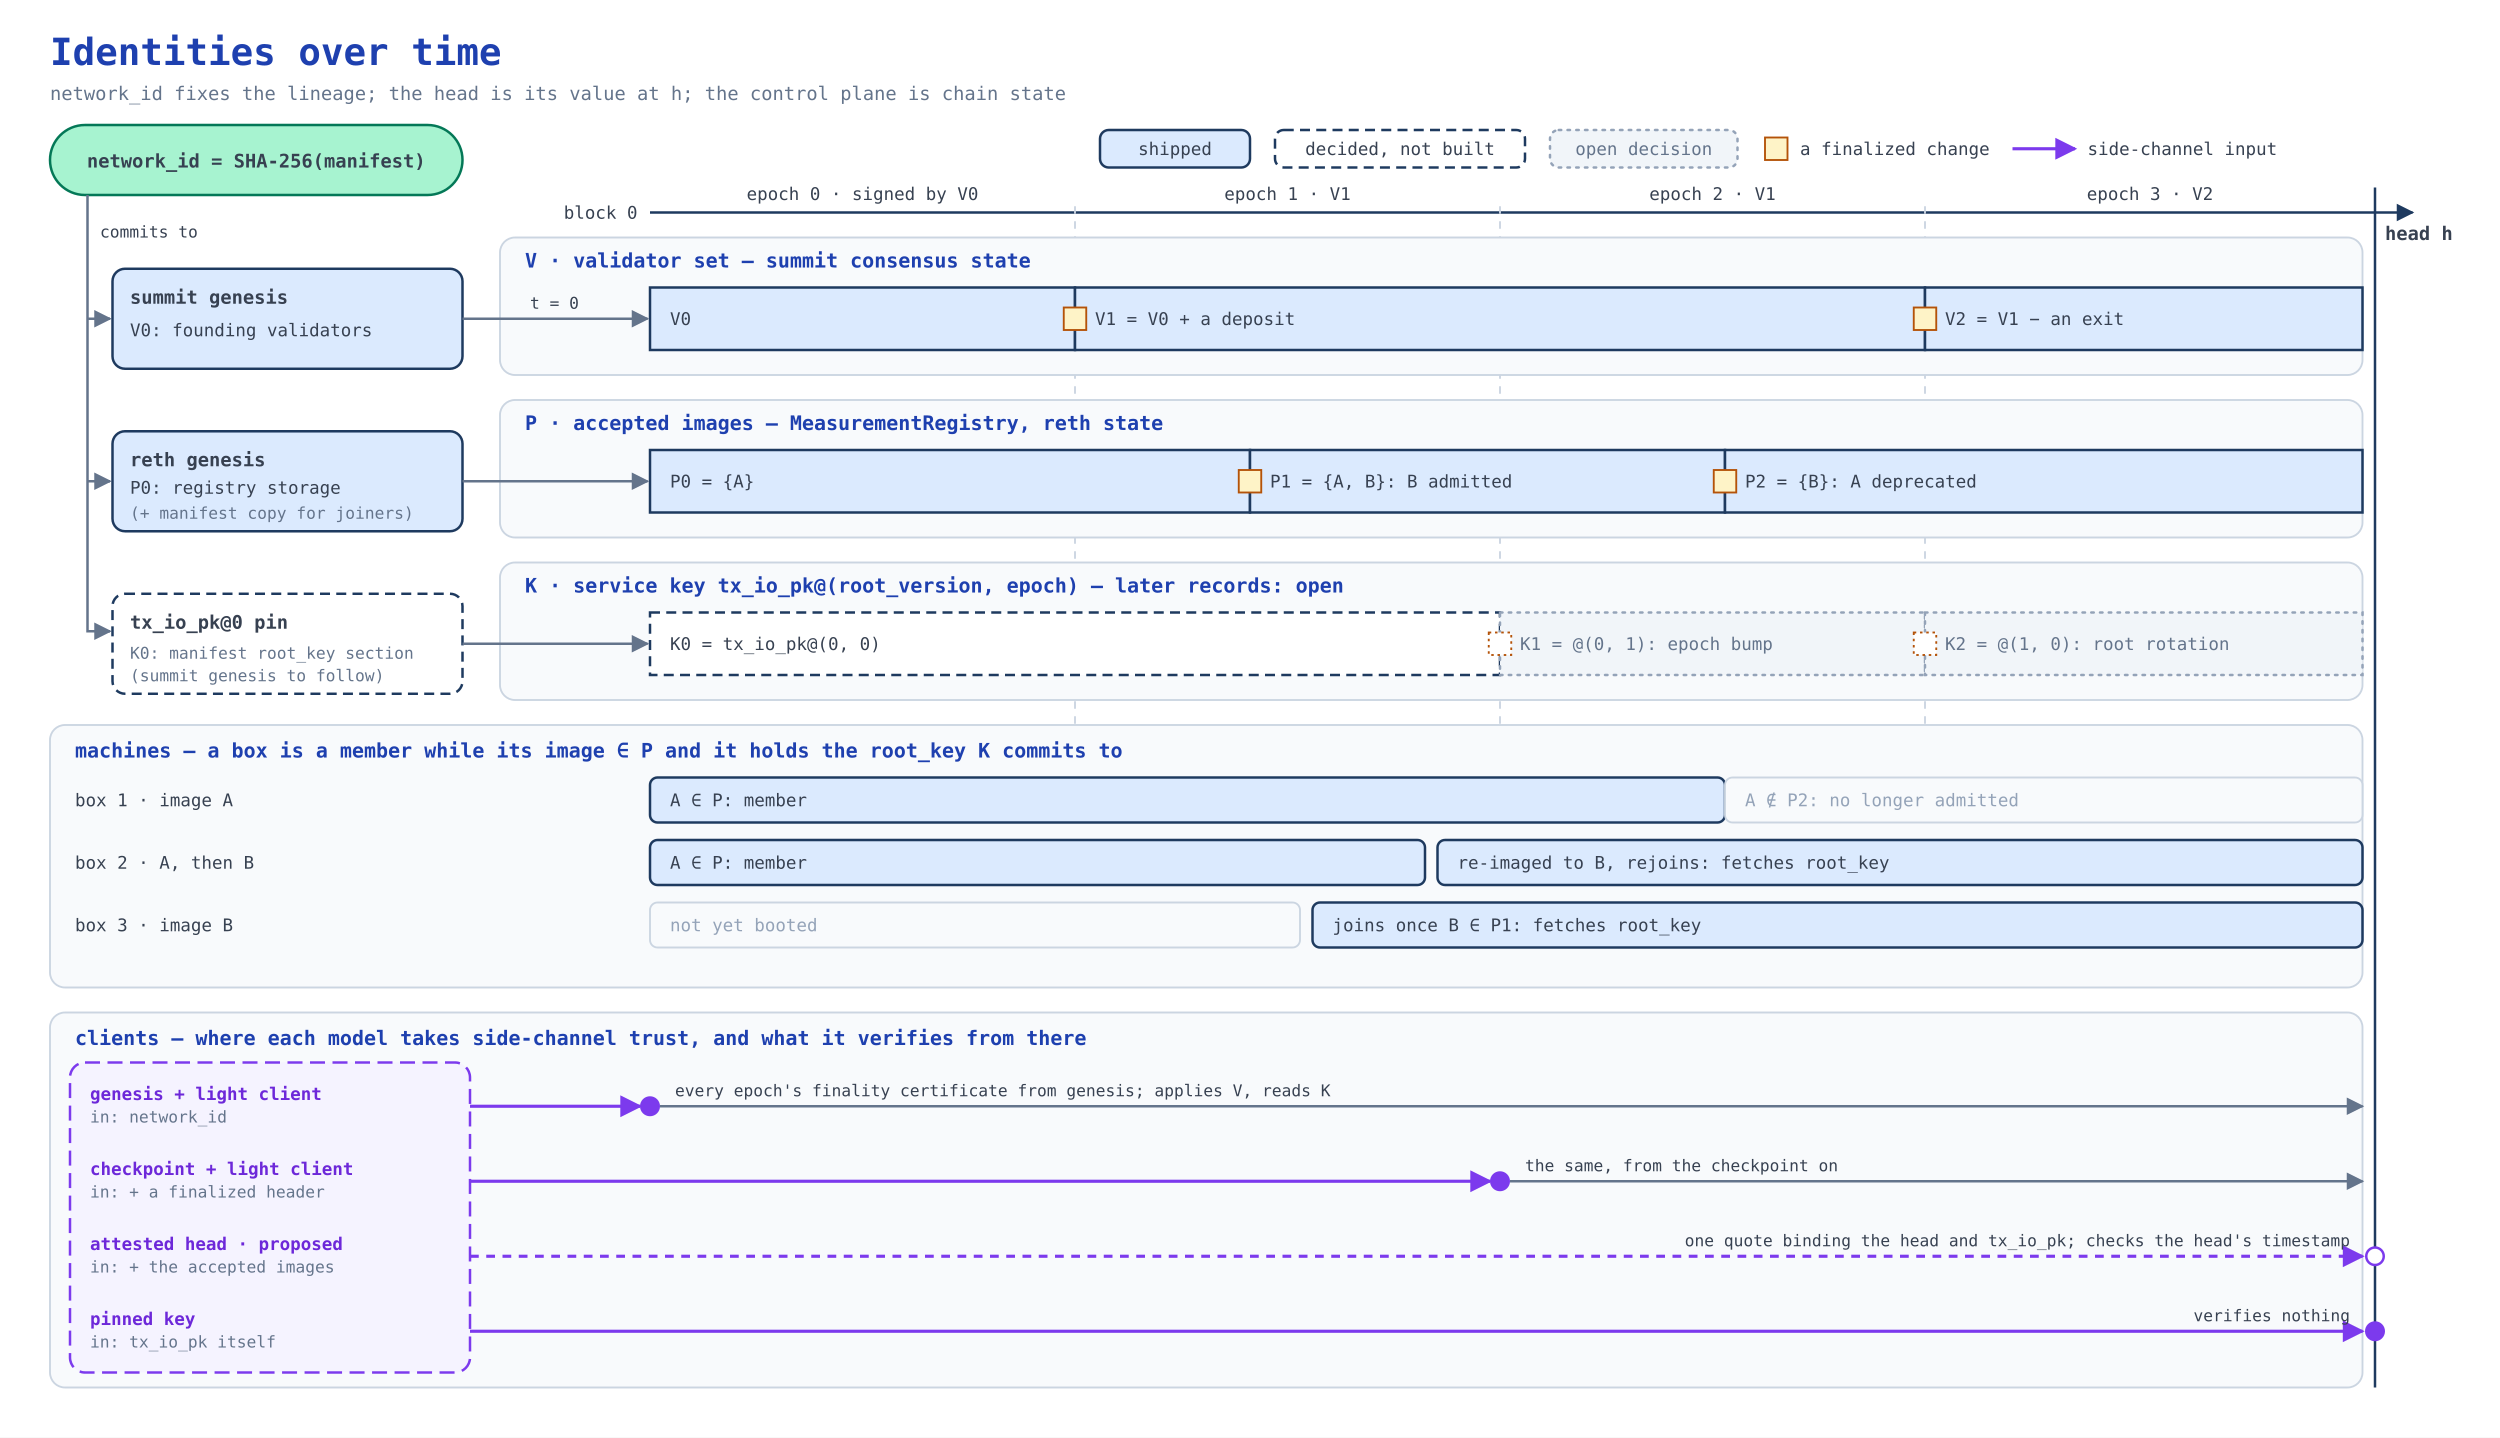
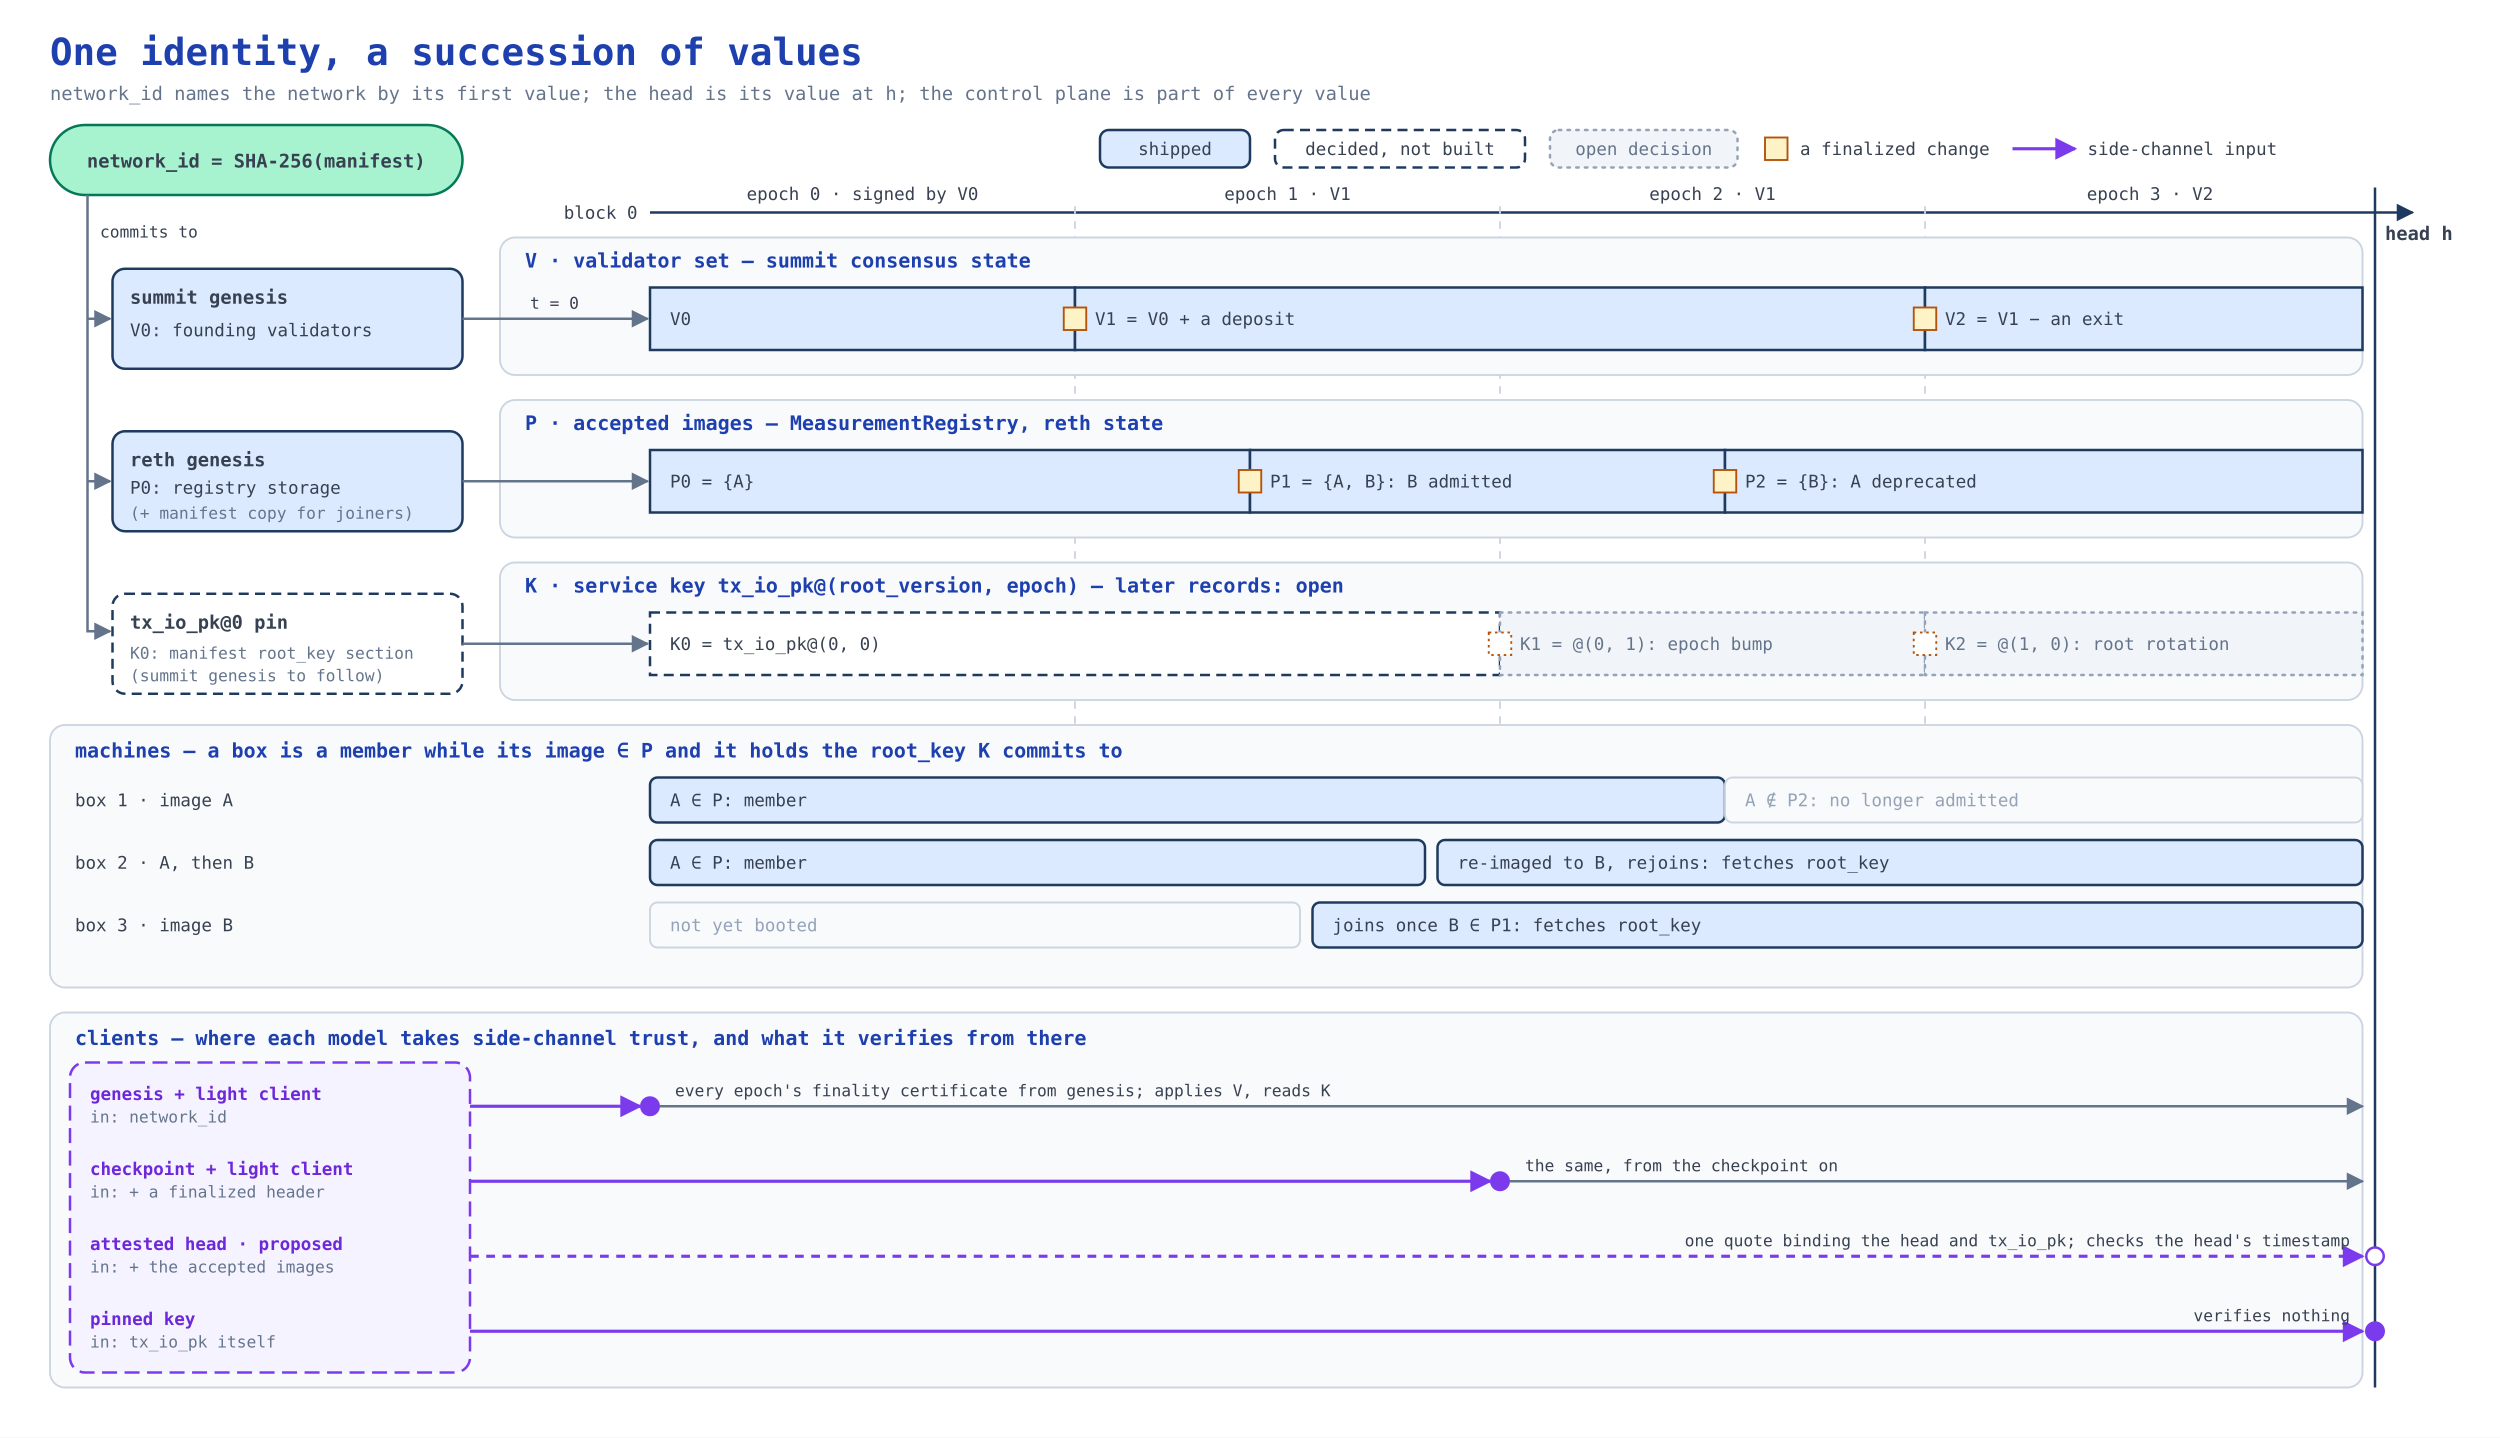
<svg xmlns="http://www.w3.org/2000/svg" viewBox="0 0 2000 1150" font-family="ui-monospace, SFMono-Regular, Menlo, Consolas, monospace">
  <style>
    text { fill: #374151; font-size: 14px; }
    .title    { font-size: 30px; font-weight: 700; fill: #1e40af; }
    .subtitle { font-size: 15px; fill: #64748b; }
    .b        { font-weight: 700; font-size: 15px; }
    .sub      { font-size: 13px; fill: #64748b; }
    .band &gt; rect  { fill: #f8fafc; stroke: #cbd5e1; stroke-width: 1.5; }
    .band &gt; text  { font-size: 16px; font-weight: 600; fill: #1e40af; }
    /* status of a mechanism: border style carries it (as in trust-chain.svg) */
    .shipped { fill: #dbeafe; stroke: #1e3a5f; stroke-width: 2; }
    .planned { fill: #ffffff; stroke: #1e3a5f; stroke-width: 2; stroke-dasharray: 8 5; }
    .open    { fill: #f1f5f9; stroke: #94a3b8; stroke-width: 2; stroke-dasharray: 2 5; stroke-linecap: round; }
    .open-text { fill: #64748b; }
    /* a box outside the network at that time */
    .out     { fill: #f8fafc; stroke: #cbd5e1; stroke-width: 1.5; }
    .out-text { fill: #94a3b8; }
    .root    { fill: #a7f3d0; stroke: #047857; stroke-width: 2; }
    .rail    { fill: #f5f3ff; stroke: #7c3aed; stroke-width: 2; stroke-dasharray: 12 6; }
    .rail-label { font-size: 16px; font-weight: 600; fill: #6d28d9; }
    .oob     { stroke: #7c3aed; stroke-width: 2.5; fill: none; }
    .oob.planned-oob { stroke-dasharray: 7 6; }
    .entry   { fill: #7c3aed; stroke: #7c3aed; stroke-width: 2; }
    .entry.planned-entry { fill: #ffffff; }
    .model   { font-size: 14px; font-weight: 600; fill: #6d28d9; }
    /* a finalized change: signed by that epoch's validators */
    .cert    { fill: #fef3c7; stroke: #b45309; stroke-width: 1.5; }
    .cert.open-cert { fill: #ffffff; stroke-dasharray: 2 3; }
    .epoch-line { stroke: #cbd5e1; stroke-width: 1.5; stroke-dasharray: 6 6; }
    .head-line  { stroke: #1e3a5f; stroke-width: 2; }
    .axis    { stroke: #1e3a5f; stroke-width: 2; fill: none; }
    .flow    { stroke: #64748b; stroke-width: 2; fill: none; }
    .flow-label { font-size: 13px; fill: #374151; }
  </style>
  <defs>
    <marker id="arrow" viewBox="0 0 10 10" refX="9" refY="5" markerWidth="7" markerHeight="7" orient="auto-start-reverse">
      <path d="M 0 0 L 10 5 L 0 10 z" fill="#64748b" />
    </marker>
    <marker id="arrow-axis" viewBox="0 0 10 10" refX="9" refY="5" markerWidth="7" markerHeight="7" orient="auto-start-reverse">
      <path d="M 0 0 L 10 5 L 0 10 z" fill="#1e3a5f" />
    </marker>
    <marker id="arrow-oob" viewBox="0 0 10 10" refX="9" refY="5" markerWidth="7" markerHeight="7" orient="auto-start-reverse">
      <path d="M 0 0 L 10 5 L 0 10 z" fill="#7c3aed" />
    </marker>
  </defs>
  <rect width="2000" height="1150" fill="#ffffff" />
-   <text class="title" x="40" y="52">Identities over time</text>
-   <text class="subtitle" x="40" y="80">network_id fixes the lineage; the head is its value at h; the control plane is chain state</text>
+   <text class="title" x="40" y="52">One identity, a succession of values</text>
+   <text class="subtitle" x="40" y="80">network_id names the network by its first value; the head is its value at h; the control plane is part of every value</text>
  <rect class="shipped" x="880" y="104" width="120" height="30" rx="7" />
  <text x="940" y="124" text-anchor="middle">shipped</text>
  <rect class="planned" x="1020" y="104" width="200" height="30" rx="7" />
  <text x="1120" y="124" text-anchor="middle">decided, not built</text>
  <rect class="open" x="1240" y="104" width="150" height="30" rx="7" />
  <text class="open-text" x="1315" y="124" text-anchor="middle">open decision</text>
  <rect class="cert" x="1412" y="110" width="18" height="18" />
  <text x="1440" y="124">a finalized change</text>
  <line class="oob" x1="1610" y1="119" x2="1660" y2="119" marker-end="url(#arrow-oob)" />
  <text x="1670" y="124">side-channel input</text>
  <line class="axis" x1="520" y1="170" x2="1930" y2="170" marker-end="url(#arrow-axis)" />
  <text x="510" y="175" text-anchor="end">block 0</text>
  <text x="690" y="160" text-anchor="middle">epoch 0 · signed by V0</text>
  <text x="1030" y="160" text-anchor="middle">epoch 1 · V1</text>
  <text x="1370" y="160" text-anchor="middle">epoch 2 · V1</text>
  <text x="1720" y="160" text-anchor="middle">epoch 3 · V2</text>
  <line class="epoch-line" x1="860" y1="165" x2="860" y2="790" />
  <line class="epoch-line" x1="1200" y1="165" x2="1200" y2="790" />
  <line class="epoch-line" x1="1540" y1="165" x2="1540" y2="790" />
  <line class="head-line" x1="1900" y1="150" x2="1900" y2="1110" />
  <text class="b" x="1908" y="192">head h</text>
  <g transform="translate(40,100)">
    <rect class="root" width="330" height="56" rx="28" />
    <text class="b" x="165" y="34" text-anchor="middle">network_id = SHA-256(manifest)</text>
  </g>
  <path class="flow" d="M 70 156 V 505 H 88" marker-end="url(#arrow)" />
  <line class="flow" x1="70" y1="255" x2="88" y2="255" marker-end="url(#arrow)" />
  <line class="flow" x1="70" y1="385" x2="88" y2="385" marker-end="url(#arrow)" />
  <text class="flow-label" x="80" y="190">commits to</text>
  <g transform="translate(90,215)">
    <rect class="shipped" width="280" height="80" rx="10" />
    <text class="b" x="14" y="28">summit genesis</text>
    <text x="14" y="54">V0: founding validators</text>
  </g>
  <g transform="translate(90,345)">
    <rect class="shipped" width="280" height="80" rx="10" />
    <text class="b" x="14" y="28">reth genesis</text>
    <text x="14" y="50">P0: registry storage</text>
    <text class="sub" x="14" y="70">(+ manifest copy for joiners)</text>
  </g>
  <g transform="translate(90,475)">
    <rect class="planned" width="280" height="80" rx="10" />
    <text class="b" x="14" y="28">tx_io_pk@0 pin</text>
    <text class="sub" x="14" y="52">K0: manifest root_key section</text>
    <text class="sub" x="14" y="70">(summit genesis to follow)</text>
  </g>
  <g class="band">
    <rect x="400" y="190" width="1490" height="110" rx="12" />
    <text x="420" y="214">V · validator set — summit consensus state</text>
  </g>
  <rect class="shipped" x="520" y="230" width="340" height="50" />
  <text x="536" y="260">V0</text>
  <rect class="shipped" x="860" y="230" width="680" height="50" />
  <text x="876" y="260">V1 = V0 + a deposit</text>
  <rect class="shipped" x="1540" y="230" width="350" height="50" />
  <text x="1556" y="260">V2 = V1 − an exit</text>
  <rect class="cert" x="851" y="246" width="18" height="18" />
  <rect class="cert" x="1531" y="246" width="18" height="18" />
  <g class="band">
    <rect x="400" y="320" width="1490" height="110" rx="12" />
    <text x="420" y="344">P · accepted images — MeasurementRegistry, reth state</text>
  </g>
  <rect class="shipped" x="520" y="360" width="480" height="50" />
  <text x="536" y="390">P0 = {A}</text>
  <rect class="shipped" x="1000" y="360" width="380" height="50" />
  <text x="1016" y="390">P1 = {A, B}: B admitted</text>
  <rect class="shipped" x="1380" y="360" width="510" height="50" />
  <text x="1396" y="390">P2 = {B}: A deprecated</text>
  <rect class="cert" x="991" y="376" width="18" height="18" />
  <rect class="cert" x="1371" y="376" width="18" height="18" />
  <g class="band">
    <rect x="400" y="450" width="1490" height="110" rx="12" />
    <text x="420" y="474">K · service key tx_io_pk@(root_version, epoch) — later records: open</text>
  </g>
  <rect class="planned" x="520" y="490" width="680" height="50" />
  <text x="536" y="520">K0 = tx_io_pk@(0, 0)</text>
  <rect class="open" x="1200" y="490" width="340" height="50" />
  <text class="open-text" x="1216" y="520">K1 = @(0, 1): epoch bump</text>
  <rect class="open" x="1540" y="490" width="350" height="50" />
  <text class="open-text" x="1556" y="520">K2 = @(1, 0): root rotation</text>
  <rect class="cert open-cert" x="1191" y="506" width="18" height="18" />
  <rect class="cert open-cert" x="1531" y="506" width="18" height="18" />
  <line class="flow" x1="370" y1="255" x2="518" y2="255" marker-end="url(#arrow)" />
  <line class="flow" x1="370" y1="385" x2="518" y2="385" marker-end="url(#arrow)" />
  <line class="flow" x1="370" y1="515" x2="518" y2="515" marker-end="url(#arrow)" />
  <text class="flow-label" x="424" y="247">t = 0</text>
  <g class="band">
    <rect x="40" y="580" width="1850" height="210" rx="12" />
    <text x="60" y="606">machines — a box is a member while its image ∈ P and it holds the root_key K commits to</text>
  </g>
  <text x="60" y="645">box 1 · image A</text>
  <text x="60" y="695">box 2 · A, then B</text>
  <text x="60" y="745">box 3 · image B</text>
  <rect class="shipped" x="520" y="622" width="860" height="36" rx="6" />
  <text x="536" y="645">A ∈ P: member</text>
  <rect class="out" x="1380" y="622" width="510" height="36" rx="6" />
  <text class="out-text" x="1396" y="645">A ∉ P2: no longer admitted</text>
  <rect class="shipped" x="520" y="672" width="620" height="36" rx="6" />
  <text x="536" y="695">A ∈ P: member</text>
  <rect class="shipped" x="1150" y="672" width="740" height="36" rx="6" />
  <text x="1166" y="695">re-imaged to B, rejoins: fetches root_key</text>
  <rect class="out" x="520" y="722" width="520" height="36" rx="6" />
  <text class="out-text" x="536" y="745">not yet booted</text>
  <rect class="shipped" x="1050" y="722" width="840" height="36" rx="6" />
  <text x="1066" y="745">joins once B ∈ P1: fetches root_key</text>
  <g class="band">
    <rect x="40" y="810" width="1850" height="300" rx="12" />
    <text x="60" y="836">clients — where each model takes side-channel trust, and what it verifies from there</text>
  </g>
  <rect class="rail" x="56" y="850" width="320" height="248" rx="12" />
  <text class="model" x="72" y="880">genesis + light client</text>
  <text class="sub" x="72" y="898">in: network_id</text>
  <line class="oob" x1="376" y1="885" x2="512" y2="885" marker-end="url(#arrow-oob)" />
  <circle class="entry" cx="520" cy="885" r="7" />
  <line class="flow" x1="528" y1="885" x2="1890" y2="885" marker-end="url(#arrow)" />
  <text class="flow-label" x="540" y="877">every epoch's finality certificate from genesis; applies V, reads K</text>
  <text class="model" x="72" y="940">checkpoint + light client</text>
  <text class="sub" x="72" y="958">in: + a finalized header</text>
  <line class="oob" x1="376" y1="945" x2="1192" y2="945" marker-end="url(#arrow-oob)" />
  <circle class="entry" cx="1200" cy="945" r="7" />
  <line class="flow" x1="1208" y1="945" x2="1890" y2="945" marker-end="url(#arrow)" />
  <text class="flow-label" x="1220" y="937">the same, from the checkpoint on</text>
  <text class="model" x="72" y="1000">attested head · proposed</text>
  <text class="sub" x="72" y="1018">in: + the accepted images</text>
  <line class="oob planned-oob" x1="376" y1="1005" x2="1890" y2="1005" marker-end="url(#arrow-oob)" />
  <circle class="entry planned-entry" cx="1900" cy="1005" r="7" />
  <text class="flow-label" x="1880" y="997" text-anchor="end">one quote binding the head and tx_io_pk; checks the head's timestamp</text>
  <text class="model" x="72" y="1060">pinned key</text>
  <text class="sub" x="72" y="1078">in: tx_io_pk itself</text>
  <line class="oob" x1="376" y1="1065" x2="1890" y2="1065" marker-end="url(#arrow-oob)" />
  <circle class="entry" cx="1900" cy="1065" r="7" />
  <text class="flow-label" x="1880" y="1057" text-anchor="end">verifies nothing</text>
</svg>
